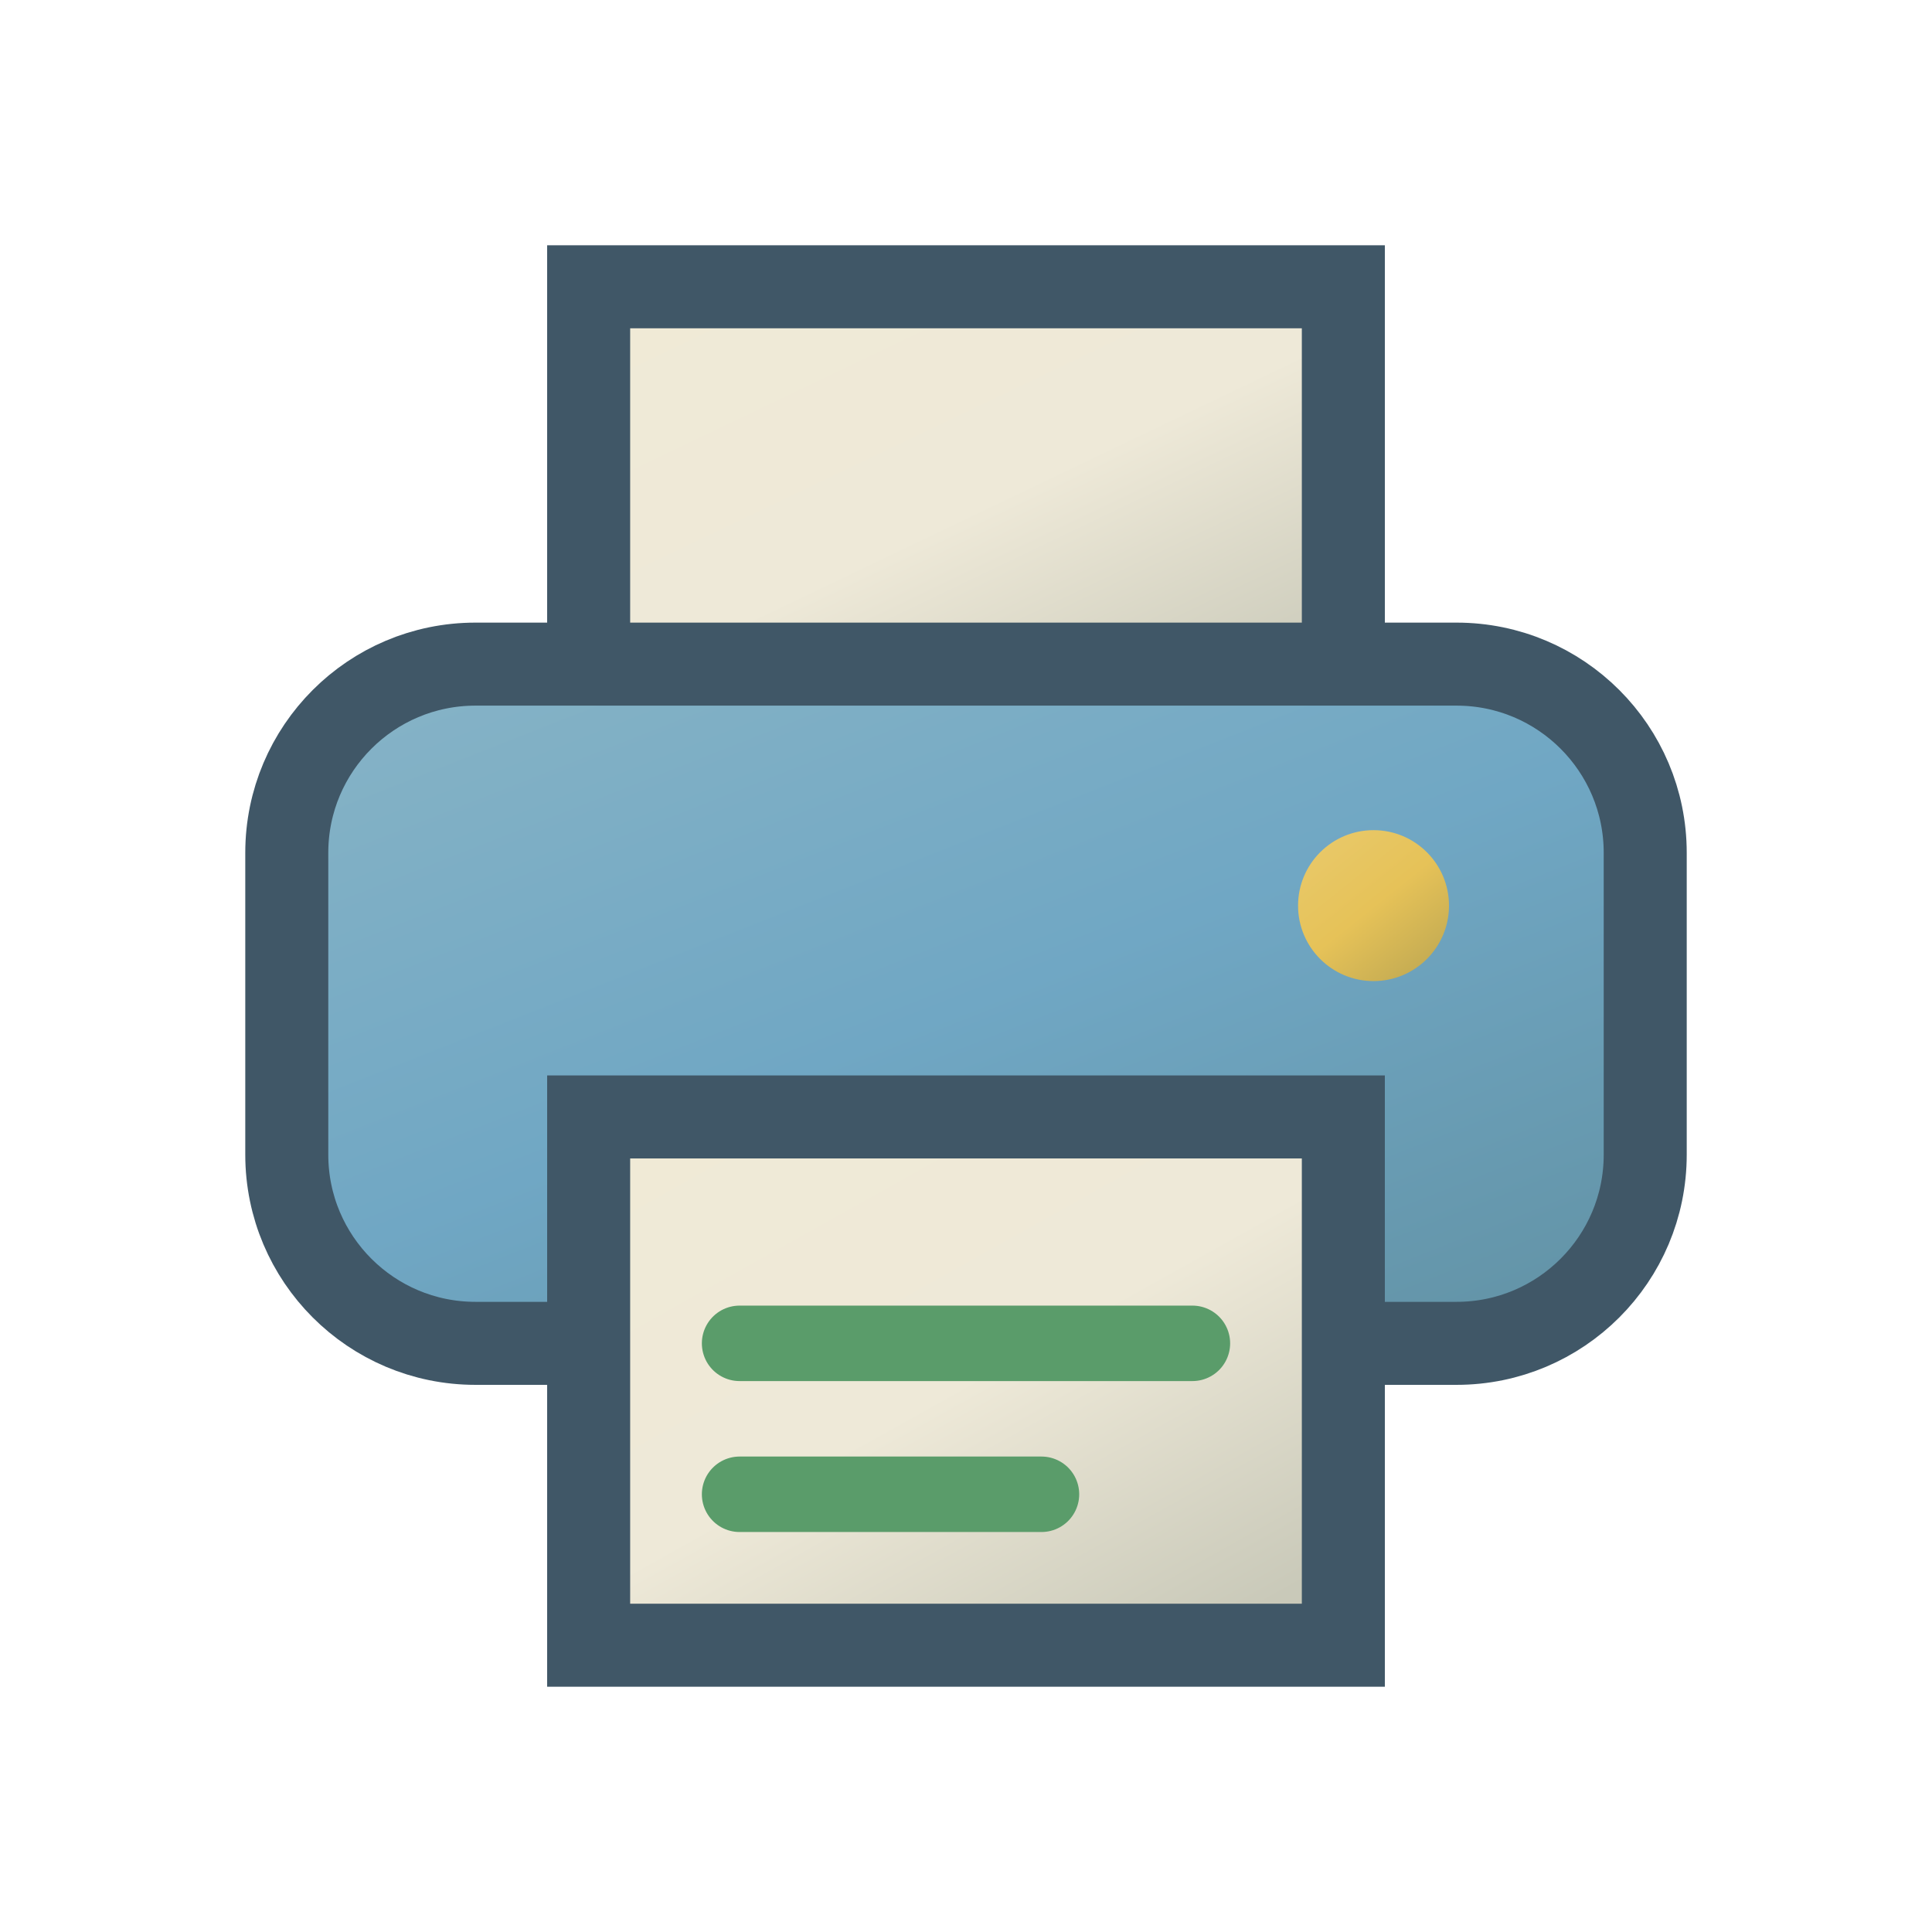
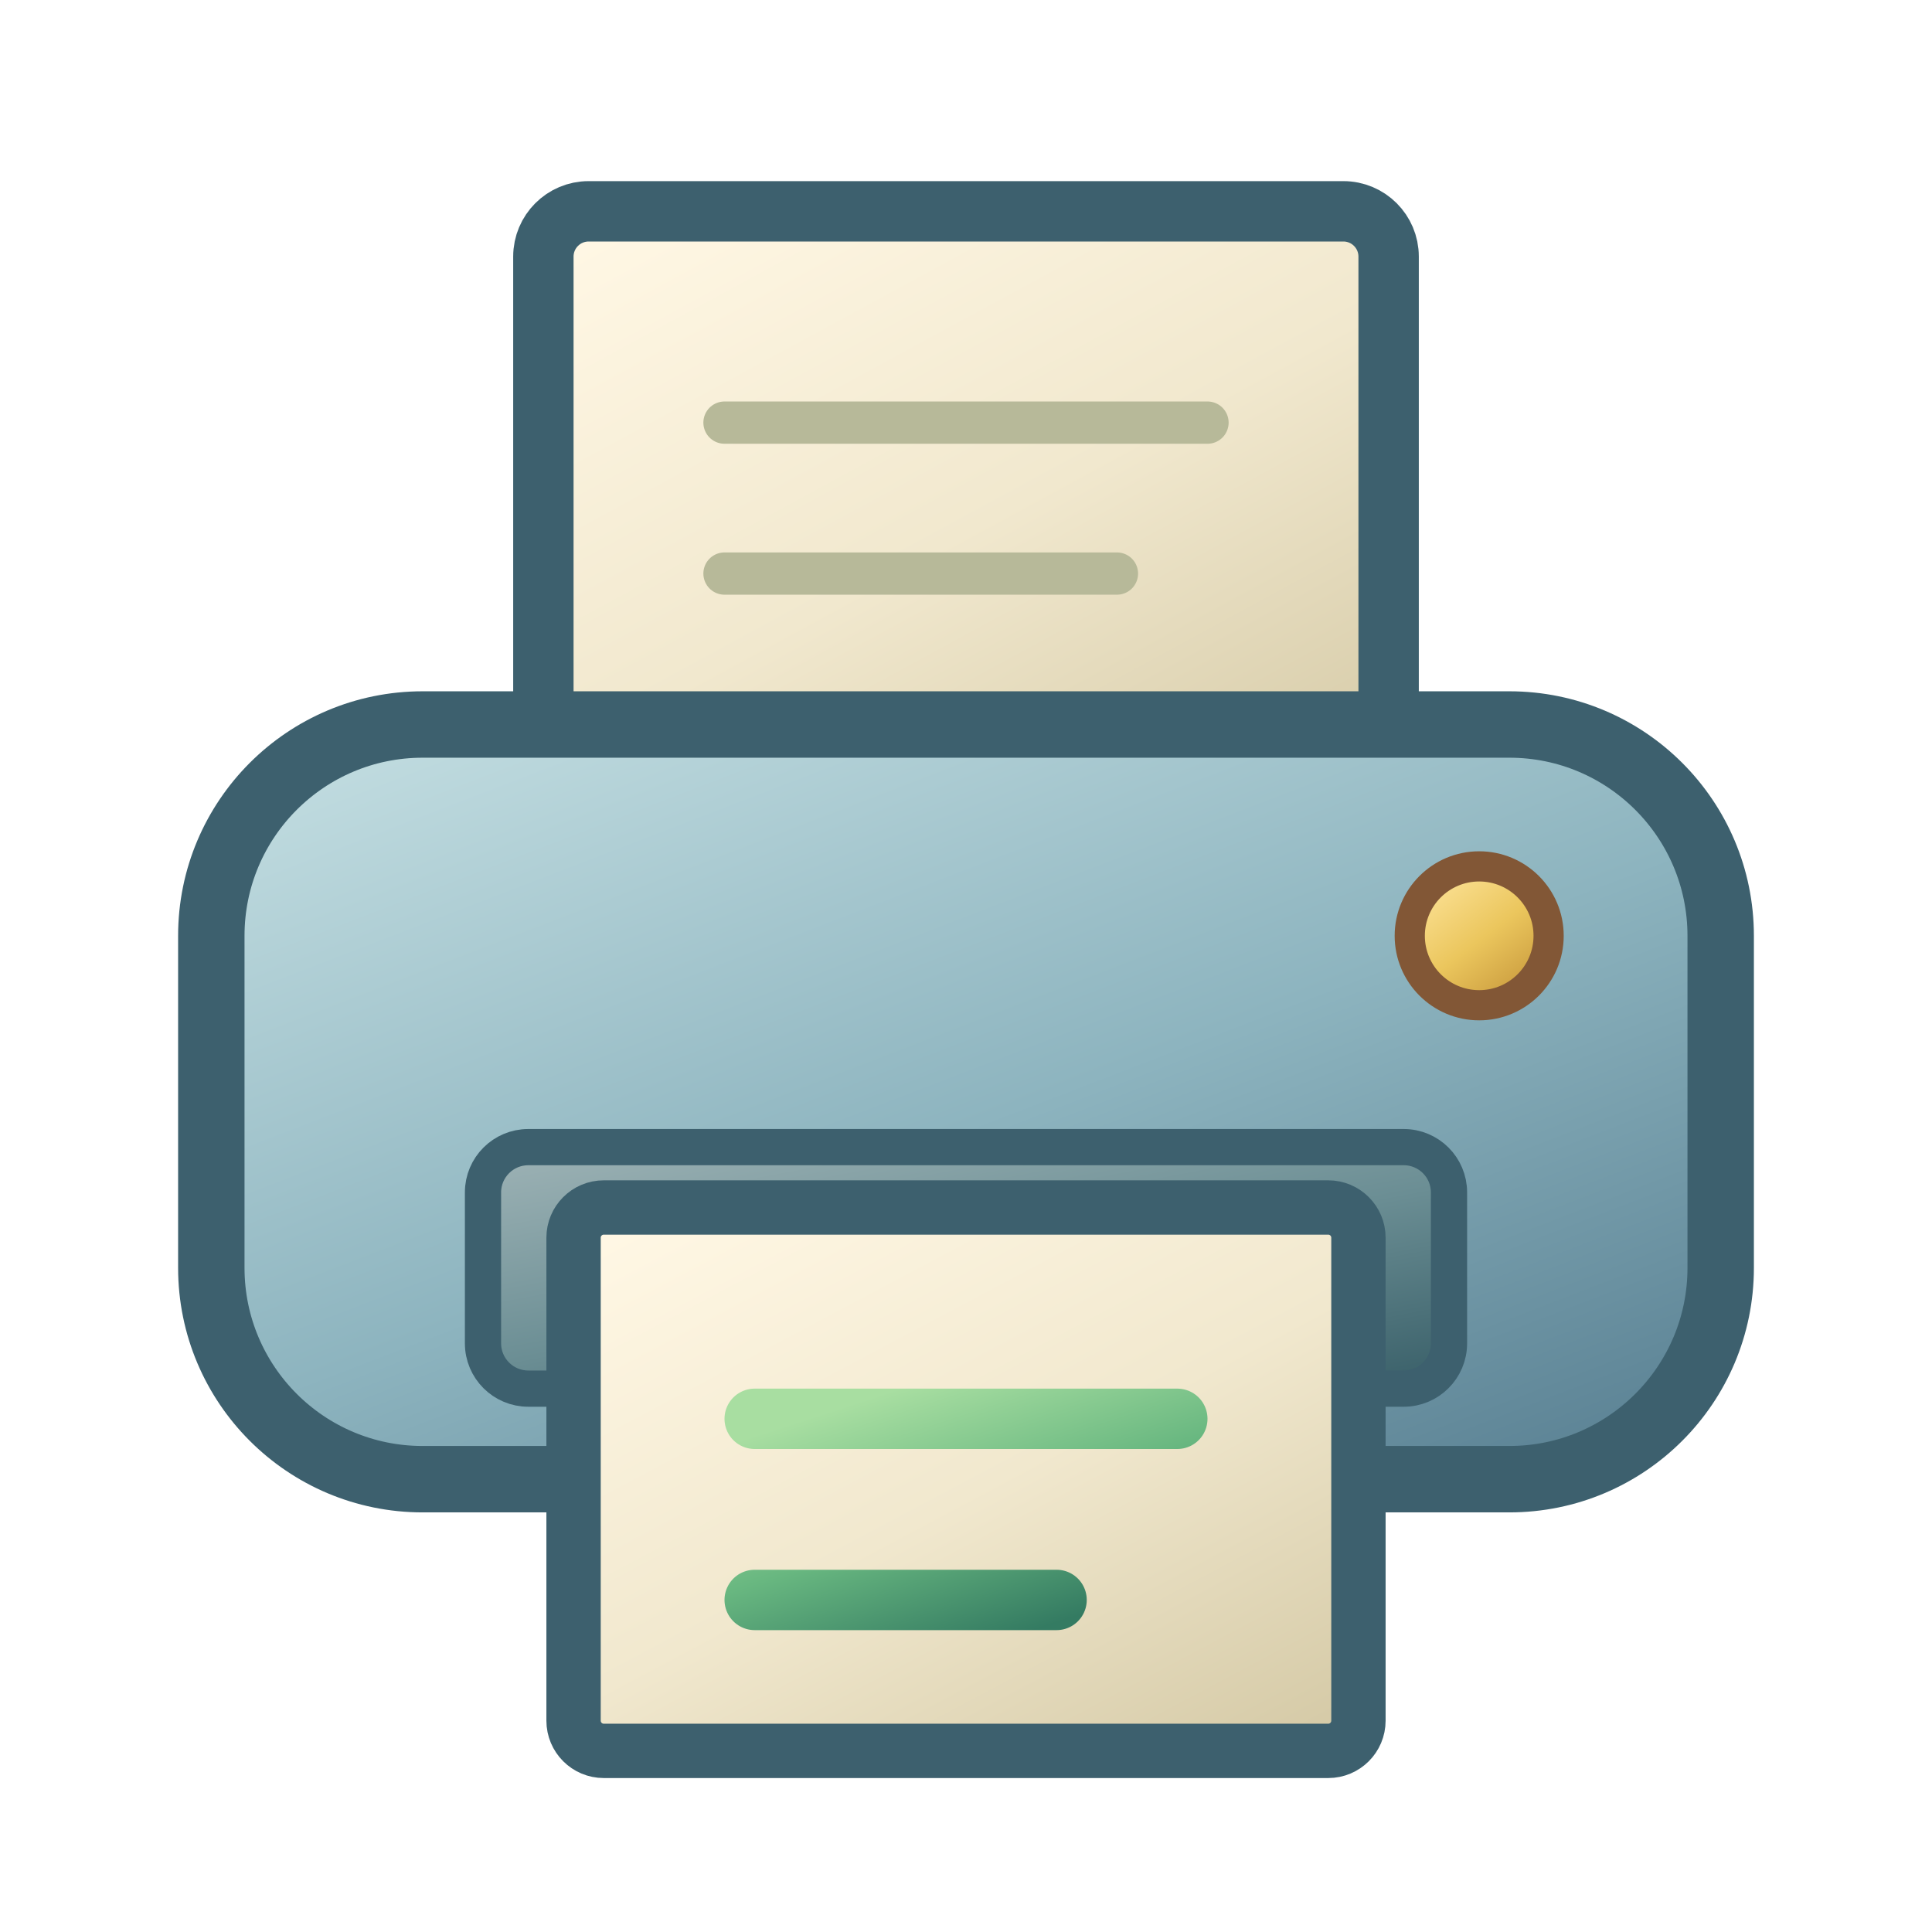
- <svg xmlns="http://www.w3.org/2000/svg" viewBox="0 0 64 64" role="img" aria-labelledby="ui-print-title" data-ui-icon="print" focusable="false">
+ <svg xmlns="http://www.w3.org/2000/svg" width="64" height="64" viewBox="0 0 64 64" role="img" aria-labelledby="ui-print-title" aria-describedby="ui-print-description" data-ui-icon="print" focusable="false">
  <defs>
-     <linearGradient id="ui-print-material-0" x1="0" y1="0" x2="0.8" y2="1">
-       <stop stop-color="#f0ead6" />
-       <stop offset="0.55" stop-color="#eee9d8" />
-       <stop offset="1" stop-color="#c9c9b9" />
+     <linearGradient id="ui-print-paper" x1="12%" y1="0%" x2="88%" y2="100%">
+       <stop offset="0" stop-color="#fff7e4" />
+       <stop offset="0.52" stop-color="#f1e8ce" />
+       <stop offset="1" stop-color="#d6cba8" />
    </linearGradient>
-     <linearGradient id="ui-print-material-1" x1="0" y1="0" x2="0.8" y2="1">
-       <stop stop-color="#88b4c6" />
-       <stop offset="0.55" stop-color="#70a7c4" />
-       <stop offset="1" stop-color="#6495a9" />
+     <linearGradient id="ui-print-metal" x1="12%" y1="0%" x2="88%" y2="100%">
+       <stop offset="0" stop-color="#c1dce0" />
+       <stop offset="0.52" stop-color="#8db4bf" />
+       <stop offset="1" stop-color="#5c8395" />
    </linearGradient>
-     <linearGradient id="ui-print-material-2" x1="0" y1="0" x2="0.8" y2="1">
-       <stop stop-color="#e9ca6d" />
-       <stop offset="0.55" stop-color="#e6c258" />
-       <stop offset="1" stop-color="#c2aa52" />
+     <linearGradient id="ui-print-charcoal" x1="12%" y1="0%" x2="88%" y2="100%">
+       <stop offset="0" stop-color="#9ab0b3" />
+       <stop offset="0.52" stop-color="#6b8e94" />
+       <stop offset="1" stop-color="#3d636c" />
+     </linearGradient>
+     <linearGradient id="ui-print-leaf" x1="12%" y1="0%" x2="88%" y2="100%">
+       <stop offset="0" stop-color="#a8dea1" />
+       <stop offset="0.52" stop-color="#68b780" />
+       <stop offset="1" stop-color="#347b62" />
+     </linearGradient>
+     <linearGradient id="ui-print-gold" x1="12%" y1="0%" x2="88%" y2="100%">
+       <stop offset="0" stop-color="#ffe7a1" />
+       <stop offset="0.52" stop-color="#ebc65d" />
+       <stop offset="1" stop-color="#c29136" />
    </linearGradient>
  </defs>
-   <g transform="translate(2 2) scale(2.5)">
-     <path d="M7 3h10v6H7z" fill="url(#ui-print-material-0)" stroke="#405767" stroke-width="1.1" />
-     <rect x="3" y="8" width="18" height="9" rx="2.5" fill="url(#ui-print-material-1)" stroke="#405767" stroke-width="1.1" />
-     <path d="M7 14h10v7H7z" fill="url(#ui-print-material-0)" stroke="#405767" stroke-width="1.1" />
-     <path d="M9 17h6m-6 2h4" stroke="#5a9c6a" stroke-linecap="round" stroke-width="1" />
-     <circle cx="17.4" cy="11.2" r="1" fill="url(#ui-print-material-2)" />
+   <g stroke-linecap="round" stroke-linejoin="round">
+     <rect x="18" y="7" width="28" height="20" rx="1.5" fill="url(#ui-print-paper)" stroke="#3d606e" stroke-width="2" />
+     <path d="M24 14h16M24 19h13" fill="none" stroke="#b7b999" stroke-width="1.4" />
+     <rect x="7" y="24" width="50" height="25" rx="7" fill="url(#ui-print-metal)" stroke="#3d606e" stroke-width="2.2" />
+     <rect x="16" y="38" width="32" height="8" rx="1.5" fill="url(#ui-print-charcoal)" stroke="#3d606e" stroke-width="1.2" />
+     <rect x="19" y="40" width="26" height="18" rx="1" fill="url(#ui-print-paper)" stroke="#3d606e" stroke-width="1.8" />
+     <path d="M25 47h14m-14 6h10" fill="none" stroke="url(#ui-print-leaf)" stroke-width="2" />
+     <circle cx="49" cy="31" r="2.3" fill="url(#ui-print-gold)" stroke="#825736" stroke-width="1" />
  </g>
</svg>
